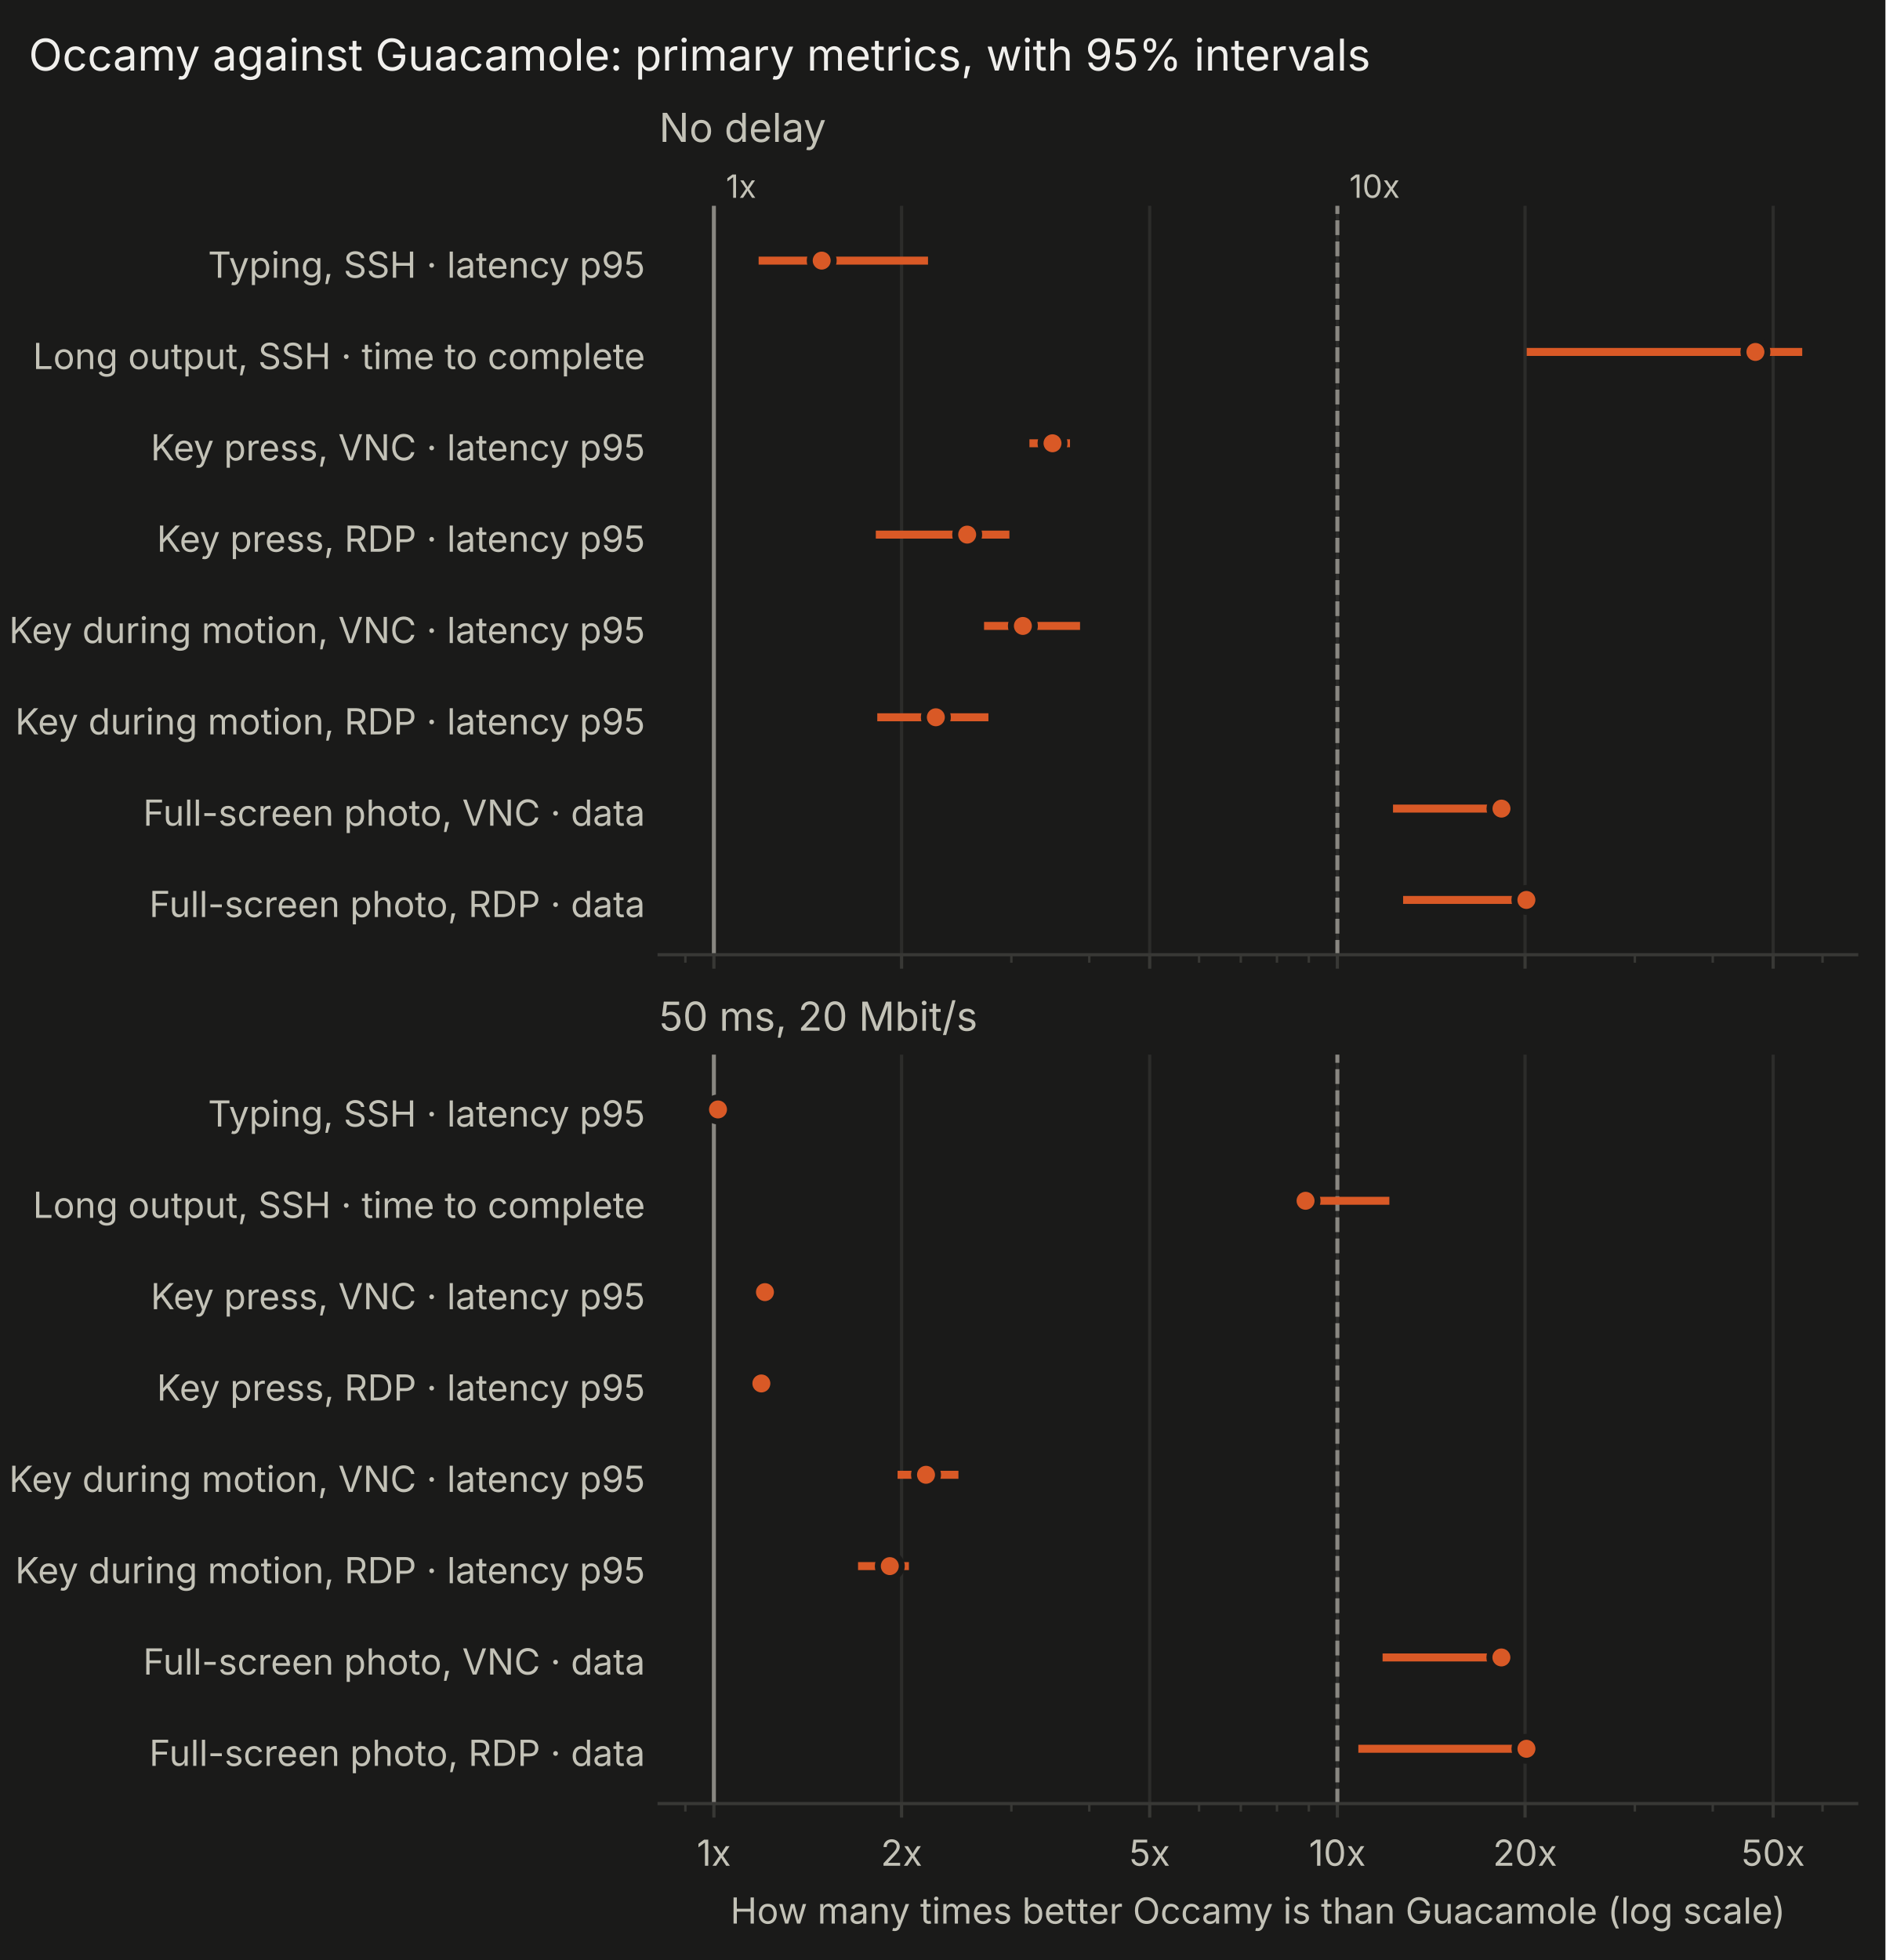
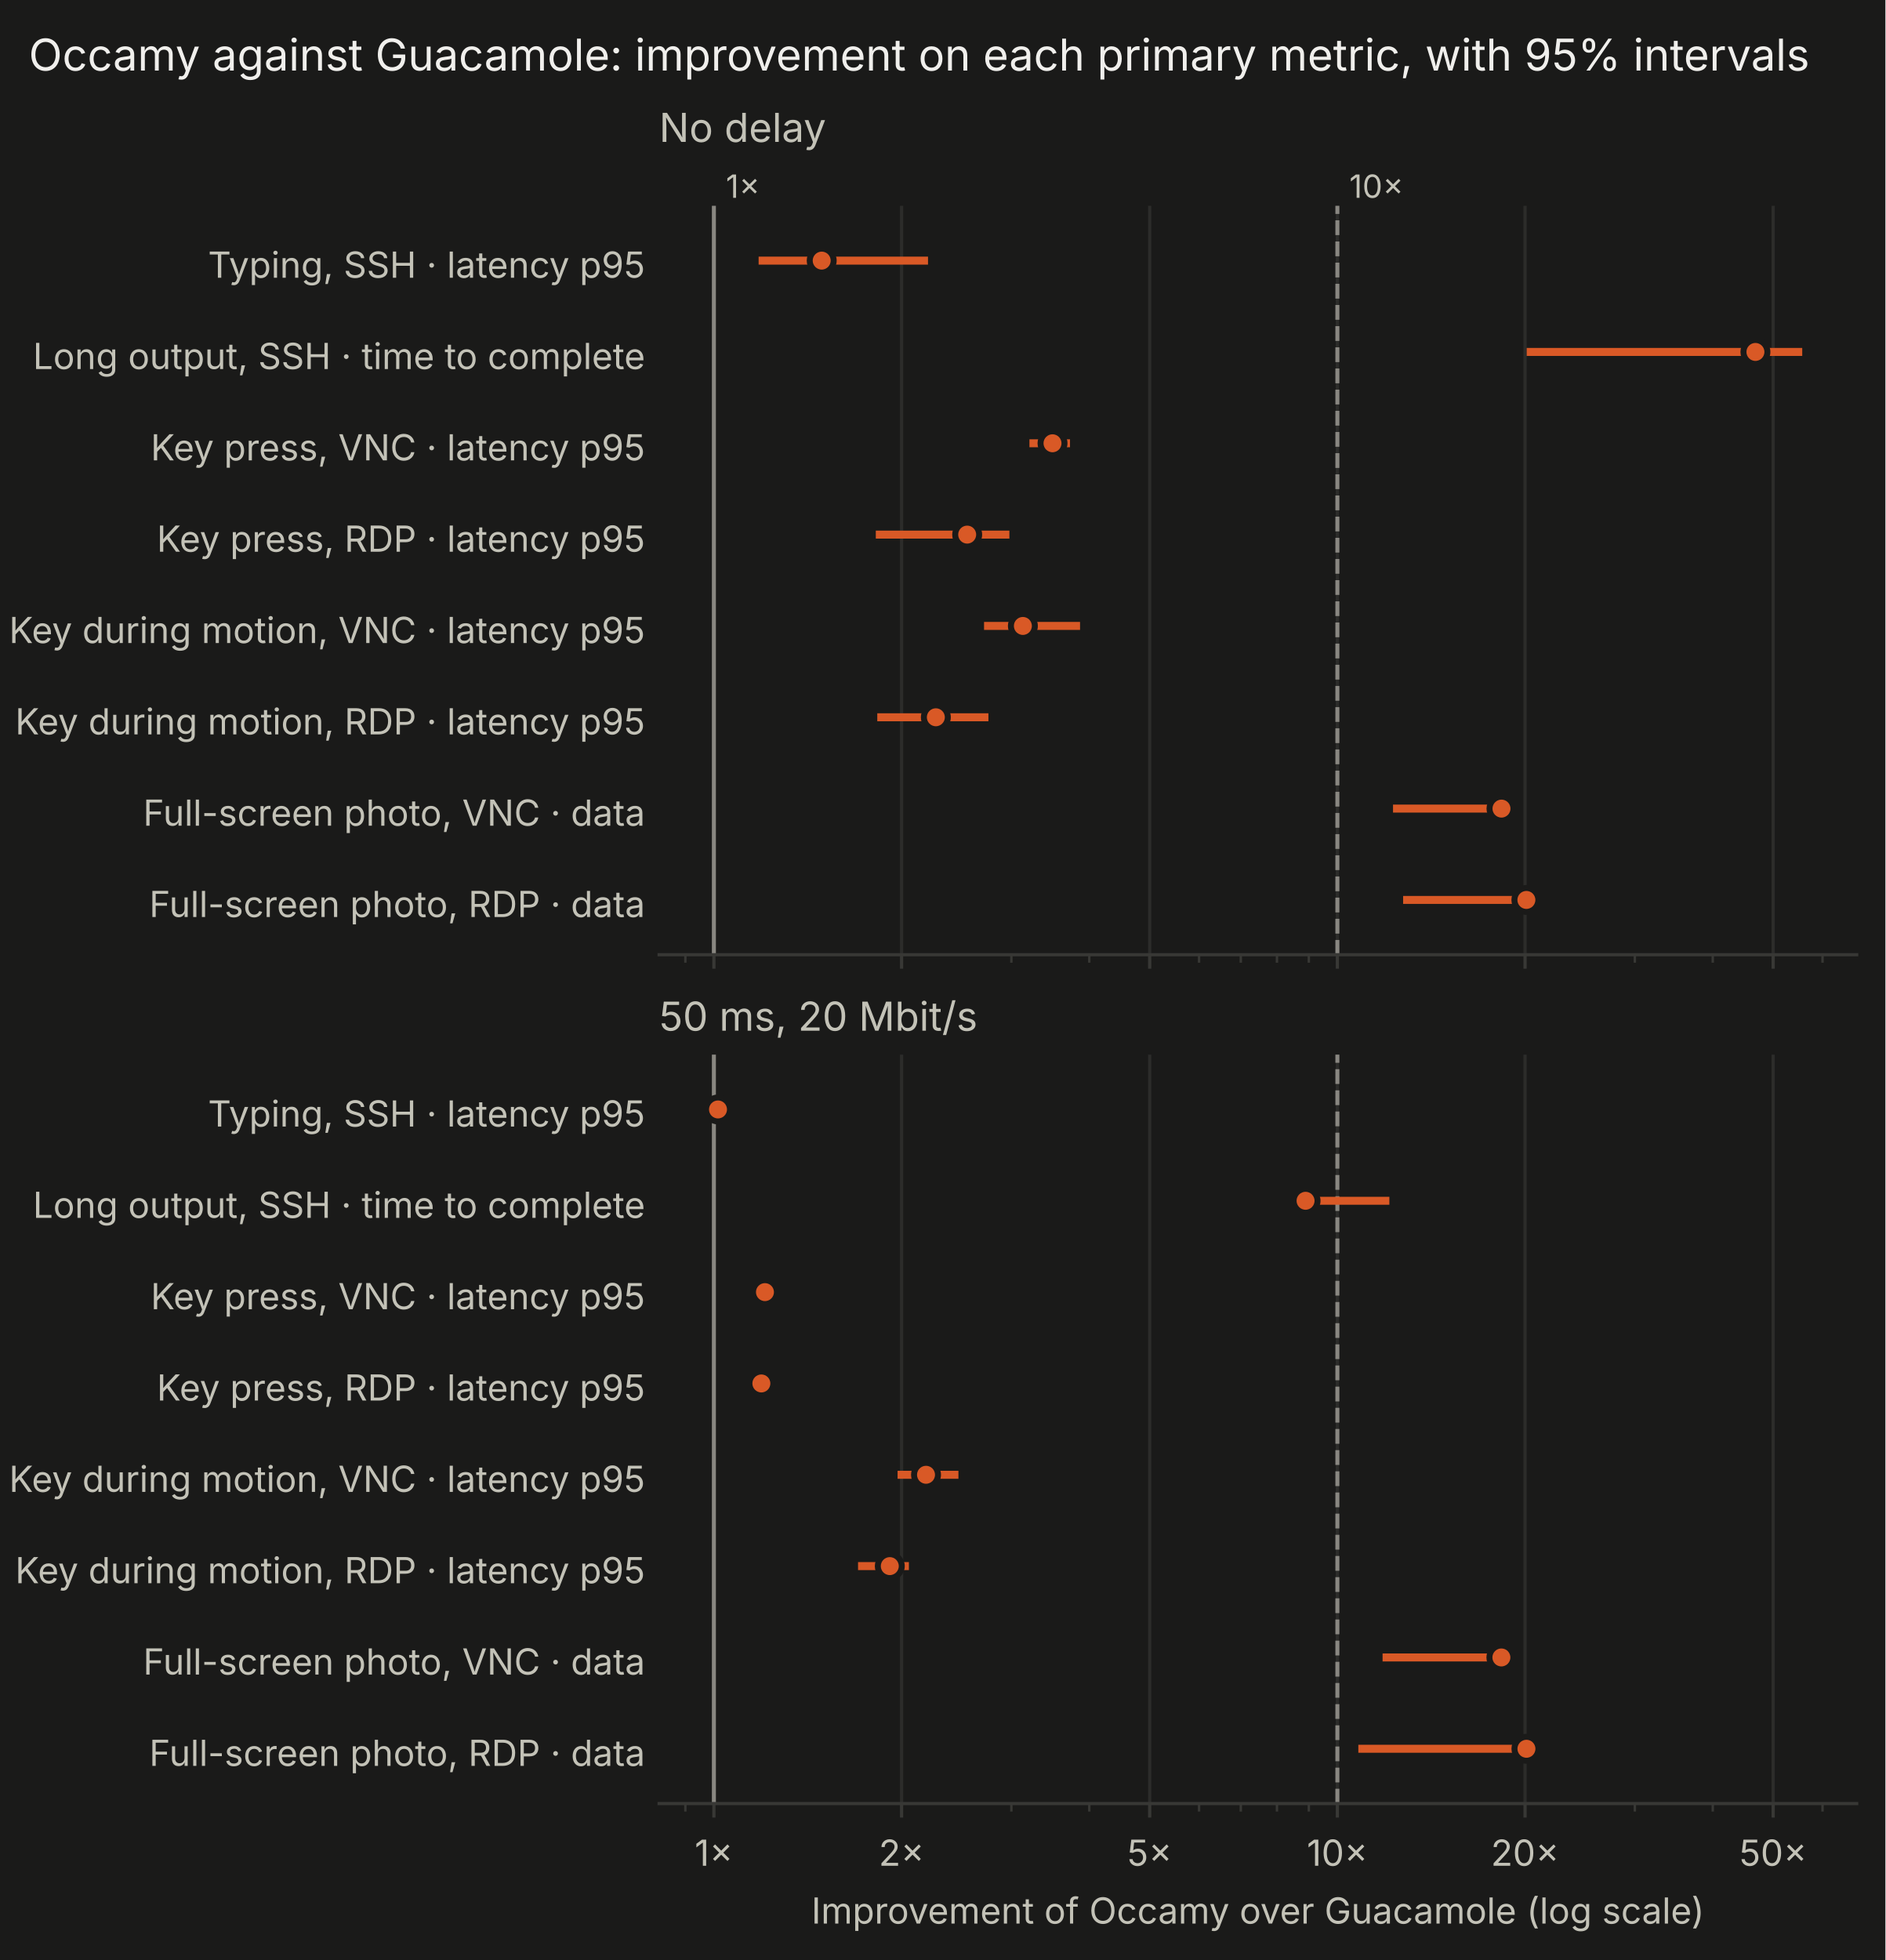
<svg xmlns="http://www.w3.org/2000/svg" xmlns:xlink="http://www.w3.org/1999/xlink" width="472.2pt" height="490.8pt" viewBox="0 0 472.2 490.8" version="1.1">
  <defs>
    <style type="text/css">*{stroke-linejoin: round; stroke-linecap: butt}</style>
  </defs>
  <g id="figure_1">
    <g id="patch_1">
      <path d="M 0 490.8  L 472.2 490.8  L 472.2 0  L 0 0  z " style="fill: #1a1a19" />
    </g>
    <g id="axes_1">
      <g id="patch_2">
        <path d="M 165.077 239.072  L 465 239.072  L 465 51.535  L 165.077 51.535  z " style="fill: #1a1a19" />
      </g>
      <g id="matplotlib.axis_1">
        <g id="xtick_1">
          <g id="line2d_1">
            <path d="M 178.794 239.072  L 178.794 51.535  " clip-path="url(#pdcf83a5ac4)" style="fill: none; stroke: #2c2c2a; stroke-width: 0.8; stroke-linecap: square" />
          </g>
          <g id="line2d_2">
            <defs>
              <path id="mf6e2705bc7" d="M 0 0  L 0 3.5  " style="stroke: #383835; stroke-width: 0.8" />
            </defs>
            <g>
              <use xlink:href="#mf6e2705bc7" x="178.794" y="239.072" style="fill: #383835; stroke: #383835; stroke-width: 0.8" />
            </g>
          </g>
        </g>
        <g id="xtick_2">
          <g id="line2d_3">
            <path d="M 225.799 239.072  L 225.799 51.535  " clip-path="url(#pdcf83a5ac4)" style="fill: none; stroke: #2c2c2a; stroke-width: 0.8; stroke-linecap: square" />
          </g>
          <g id="line2d_4">
            <g>
              <use xlink:href="#mf6e2705bc7" x="225.799" y="239.072" style="fill: #383835; stroke: #383835; stroke-width: 0.8" />
            </g>
          </g>
        </g>
        <g id="xtick_3">
          <g id="line2d_5">
            <path d="M 287.937 239.072  L 287.937 51.535  " clip-path="url(#pdcf83a5ac4)" style="fill: none; stroke: #2c2c2a; stroke-width: 0.8; stroke-linecap: square" />
          </g>
          <g id="line2d_6">
            <g>
              <use xlink:href="#mf6e2705bc7" x="287.937" y="239.072" style="fill: #383835; stroke: #383835; stroke-width: 0.8" />
            </g>
          </g>
        </g>
        <g id="xtick_4">
          <g id="line2d_7">
            <path d="M 334.942 239.072  L 334.942 51.535  " clip-path="url(#pdcf83a5ac4)" style="fill: none; stroke: #2c2c2a; stroke-width: 0.8; stroke-linecap: square" />
          </g>
          <g id="line2d_8">
            <g>
              <use xlink:href="#mf6e2705bc7" x="334.942" y="239.072" style="fill: #383835; stroke: #383835; stroke-width: 0.8" />
            </g>
          </g>
        </g>
        <g id="xtick_5">
          <g id="line2d_9">
            <path d="M 381.947 239.072  L 381.947 51.535  " clip-path="url(#pdcf83a5ac4)" style="fill: none; stroke: #2c2c2a; stroke-width: 0.8; stroke-linecap: square" />
          </g>
          <g id="line2d_10">
            <g>
              <use xlink:href="#mf6e2705bc7" x="381.947" y="239.072" style="fill: #383835; stroke: #383835; stroke-width: 0.8" />
            </g>
          </g>
        </g>
        <g id="xtick_6">
          <g id="line2d_11">
            <path d="M 444.085 239.072  L 444.085 51.535  " clip-path="url(#pdcf83a5ac4)" style="fill: none; stroke: #2c2c2a; stroke-width: 0.8; stroke-linecap: square" />
          </g>
          <g id="line2d_12">
            <g>
              <use xlink:href="#mf6e2705bc7" x="444.085" y="239.072" style="fill: #383835; stroke: #383835; stroke-width: 0.8" />
            </g>
          </g>
        </g>
        <g id="xtick_7">
          <g id="line2d_13">
            <defs>
              <path id="mfddab9a20a" d="M 0 0  L 0 2  " style="stroke: #383835; stroke-width: 0.6" />
            </defs>
            <g>
              <use xlink:href="#mfddab9a20a" x="171.649" y="239.072" style="fill: #383835; stroke: #383835; stroke-width: 0.6" />
            </g>
          </g>
        </g>
        <g id="xtick_8">
          <g id="line2d_14">
            <g>
              <use xlink:href="#mfddab9a20a" x="253.296" y="239.072" style="fill: #383835; stroke: #383835; stroke-width: 0.6" />
            </g>
          </g>
        </g>
        <g id="xtick_9">
          <g id="line2d_15">
            <g>
              <use xlink:href="#mfddab9a20a" x="272.805" y="239.072" style="fill: #383835; stroke: #383835; stroke-width: 0.6" />
            </g>
          </g>
        </g>
        <g id="xtick_10">
          <g id="line2d_16">
            <g>
              <use xlink:href="#mfddab9a20a" x="300.301" y="239.072" style="fill: #383835; stroke: #383835; stroke-width: 0.6" />
            </g>
          </g>
        </g>
        <g id="xtick_11">
          <g id="line2d_17">
            <g>
              <use xlink:href="#mfddab9a20a" x="310.754" y="239.072" style="fill: #383835; stroke: #383835; stroke-width: 0.6" />
            </g>
          </g>
        </g>
        <g id="xtick_12">
          <g id="line2d_18">
            <g>
              <use xlink:href="#mfddab9a20a" x="319.81" y="239.072" style="fill: #383835; stroke: #383835; stroke-width: 0.6" />
            </g>
          </g>
        </g>
        <g id="xtick_13">
          <g id="line2d_19">
            <g>
              <use xlink:href="#mfddab9a20a" x="327.797" y="239.072" style="fill: #383835; stroke: #383835; stroke-width: 0.6" />
            </g>
          </g>
        </g>
        <g id="xtick_14">
          <g id="line2d_20">
            <g>
              <use xlink:href="#mfddab9a20a" x="409.443" y="239.072" style="fill: #383835; stroke: #383835; stroke-width: 0.6" />
            </g>
          </g>
        </g>
        <g id="xtick_15">
          <g id="line2d_21">
            <g>
              <use xlink:href="#mfddab9a20a" x="428.952" y="239.072" style="fill: #383835; stroke: #383835; stroke-width: 0.6" />
            </g>
          </g>
        </g>
        <g id="xtick_16">
          <g id="line2d_22">
            <g>
              <use xlink:href="#mfddab9a20a" x="456.449" y="239.072" style="fill: #383835; stroke: #383835; stroke-width: 0.6" />
            </g>
          </g>
        </g>
      </g>
      <g id="matplotlib.axis_2">
        <g id="ytick_1">
          <g id="line2d_23" />
          <g id="text_1">
            <text style="font-size: 9px; font-family: 'Inter', 'Helvetica Neue', 'Arial', 'DejaVu Sans', sans-serif; text-anchor: end; fill: #c3c2b7" x="161.577" y="69.542" transform="rotate(-0 161.5774 69.54168)">Typing, SSH · latency p95</text>
          </g>
        </g>
        <g id="ytick_2">
          <g id="line2d_24" />
          <g id="text_2">
            <text style="font-size: 9px; font-family: 'Inter', 'Helvetica Neue', 'Arial', 'DejaVu Sans', sans-serif; text-anchor: end; fill: #c3c2b7" x="161.577" y="92.412" transform="rotate(-0 161.5774 92.41202)">Long output, SSH · time to complete</text>
          </g>
        </g>
        <g id="ytick_3">
          <g id="line2d_25" />
          <g id="text_3">
            <text style="font-size: 9px; font-family: 'Inter', 'Helvetica Neue', 'Arial', 'DejaVu Sans', sans-serif; text-anchor: end; fill: #c3c2b7" x="161.577" y="115.282" transform="rotate(-0 161.5774 115.2824)">Key press, VNC · latency p95</text>
          </g>
        </g>
        <g id="ytick_4">
          <g id="line2d_26" />
          <g id="text_4">
            <text style="font-size: 9px; font-family: 'Inter', 'Helvetica Neue', 'Arial', 'DejaVu Sans', sans-serif; text-anchor: end; fill: #c3c2b7" x="161.577" y="138.153" transform="rotate(-0 161.5774 138.1527)">Key press, RDP · latency p95</text>
          </g>
        </g>
        <g id="ytick_5">
          <g id="line2d_27" />
          <g id="text_5">
            <text style="font-size: 9px; font-family: 'Inter', 'Helvetica Neue', 'Arial', 'DejaVu Sans', sans-serif; text-anchor: end; fill: #c3c2b7" x="161.577" y="161.023" transform="rotate(-0 161.5774 161.023)">Key during motion, VNC · latency p95</text>
          </g>
        </g>
        <g id="ytick_6">
          <g id="line2d_28" />
          <g id="text_6">
            <text style="font-size: 9px; font-family: 'Inter', 'Helvetica Neue', 'Arial', 'DejaVu Sans', sans-serif; text-anchor: end; fill: #c3c2b7" x="161.577" y="183.893" transform="rotate(-0 161.5774 183.8934)">Key during motion, RDP · latency p95</text>
          </g>
        </g>
        <g id="ytick_7">
          <g id="line2d_29" />
          <g id="text_7">
            <text style="font-size: 9px; font-family: 'Inter', 'Helvetica Neue', 'Arial', 'DejaVu Sans', sans-serif; text-anchor: end; fill: #c3c2b7" x="161.577" y="206.764" transform="rotate(-0 161.5774 206.7637)">Full-screen photo, VNC · data</text>
          </g>
        </g>
        <g id="ytick_8">
          <g id="line2d_30" />
          <g id="text_8">
            <text style="font-size: 9px; font-family: 'Inter', 'Helvetica Neue', 'Arial', 'DejaVu Sans', sans-serif; text-anchor: end; fill: #c3c2b7" x="161.577" y="229.634" transform="rotate(-0 161.5774 229.6341)">Full-screen photo, RDP · data</text>
          </g>
        </g>
      </g>
      <g id="line2d_31">
        <path d="M 178.794 239.072  L 178.794 51.535  " clip-path="url(#pdcf83a5ac4)" style="fill: none; stroke: #898781; stroke-linecap: square" />
      </g>
      <g id="line2d_32">
        <path d="M 334.942 239.072  L 334.942 51.535  " clip-path="url(#pdcf83a5ac4)" style="fill: none; stroke-dasharray: 3.7,1.6; stroke-dashoffset: 0; stroke: #898781" />
      </g>
      <g id="LineCollection_1">
        <path d="M 189.994 65.258  L 232.42 65.258  " clip-path="url(#pdcf83a5ac4)" style="fill: none; stroke: #d95926; stroke-width: 2" />
        <path d="M 382.36 88.128  L 451.367 88.128  " clip-path="url(#pdcf83a5ac4)" style="fill: none; stroke: #d95926; stroke-width: 2" />
        <path d="M 257.82 110.998  L 267.982 110.998  " clip-path="url(#pdcf83a5ac4)" style="fill: none; stroke: #d95926; stroke-width: 2" />
        <path d="M 219.343 133.869  L 252.8 133.869  " clip-path="url(#pdcf83a5ac4)" style="fill: none; stroke: #d95926; stroke-width: 2" />
        <path d="M 246.454 156.739  L 270.495 156.739  " clip-path="url(#pdcf83a5ac4)" style="fill: none; stroke: #d95926; stroke-width: 2" />
        <path d="M 219.712 179.609  L 247.549 179.609  " clip-path="url(#pdcf83a5ac4)" style="fill: none; stroke: #d95926; stroke-width: 2" />
        <path d="M 348.878 202.48  L 376.044 202.48  " clip-path="url(#pdcf83a5ac4)" style="fill: none; stroke: #d95926; stroke-width: 2" />
        <path d="M 351.408 225.35  L 382.293 225.35  " clip-path="url(#pdcf83a5ac4)" style="fill: none; stroke: #d95926; stroke-width: 2" />
      </g>
      <g id="patch_3">
        <path d="M 165.077 239.072  L 465 239.072  " style="fill: none; stroke: #383835; stroke-width: 0.8; stroke-linejoin: miter; stroke-linecap: square" />
      </g>
      <g id="PathCollection_1">
        <defs>
          <path id="mf81dccd385" d="M 0 3  C 0.796 3 1.559 2.684 2.121 2.121  C 2.684 1.559 3 0.796 3 0  C 3 -0.796 2.684 -1.559 2.121 -2.121  C 1.559 -2.684 0.796 -3 0 -3  C -0.796 -3 -1.559 -2.684 -2.121 -2.121  C -2.684 -1.559 -3 -0.796 -3 0  C -3 0.796 -2.684 1.559 -2.121 2.121  C -1.559 2.684 -0.796 3 0 3  z " style="stroke: #1a1a19; stroke-width: 1.5" />
        </defs>
        <g clip-path="url(#pdcf83a5ac4)">
          <use xlink:href="#mf81dccd385" x="205.792" y="65.258" style="fill: #d95926; stroke: #1a1a19; stroke-width: 1.5" />
          <use xlink:href="#mf81dccd385" x="439.642" y="88.128" style="fill: #d95926; stroke: #1a1a19; stroke-width: 1.5" />
          <use xlink:href="#mf81dccd385" x="263.598" y="110.998" style="fill: #d95926; stroke: #1a1a19; stroke-width: 1.5" />
          <use xlink:href="#mf81dccd385" x="242.227" y="133.869" style="fill: #d95926; stroke: #1a1a19; stroke-width: 1.5" />
          <use xlink:href="#mf81dccd385" x="256.177" y="156.739" style="fill: #d95926; stroke: #1a1a19; stroke-width: 1.5" />
          <use xlink:href="#mf81dccd385" x="234.38" y="179.609" style="fill: #d95926; stroke: #1a1a19; stroke-width: 1.5" />
          <use xlink:href="#mf81dccd385" x="376.044" y="202.48" style="fill: #d95926; stroke: #1a1a19; stroke-width: 1.5" />
          <use xlink:href="#mf81dccd385" x="382.28" y="225.35" style="fill: #d95926; stroke: #1a1a19; stroke-width: 1.5" />
        </g>
      </g>
      <g id="text_9">
-         <text style="font-size: 8px; font-family: 'Inter', 'Helvetica Neue', 'Arial', 'DejaVu Sans', sans-serif; text-anchor: start; fill: #c3c2b7" x="181.794" y="49.535" transform="rotate(-0 181.7943 49.53548)">1x</text>
+         <text style="font-size: 8px; font-family: 'Inter', 'Helvetica Neue', 'Arial', 'DejaVu Sans', sans-serif; text-anchor: start; fill: #c3c2b7" x="181.794" y="49.535" transform="rotate(-0 181.7943 49.53548)">1×</text>
      </g>
      <g id="text_10">
-         <text style="font-size: 8px; font-family: 'Inter', 'Helvetica Neue', 'Arial', 'DejaVu Sans', sans-serif; text-anchor: start; fill: #c3c2b7" x="337.942" y="49.535" transform="rotate(-0 337.942 49.53548)">10x</text>
+         <text style="font-size: 8px; font-family: 'Inter', 'Helvetica Neue', 'Arial', 'DejaVu Sans', sans-serif; text-anchor: start; fill: #c3c2b7" x="337.942" y="49.535" transform="rotate(-0 337.942 49.53548)">10×</text>
      </g>
      <g id="text_11">
        <text style="font-size: 10px; font-family: 'Inter', 'Helvetica Neue', 'Arial', 'DejaVu Sans', sans-serif; text-anchor: start; fill: #c3c2b7" x="165.077" y="35.535" transform="rotate(-0 165.0774 35.53548)">No delay</text>
      </g>
    </g>
    <g id="axes_2">
      <g id="patch_4">
        <path d="M 165.077 451.63  L 465 451.63  L 465 264.093  L 165.077 264.093  z " style="fill: #1a1a19" />
      </g>
      <g id="matplotlib.axis_3">
        <g id="xtick_17">
          <g id="line2d_33">
            <path d="M 178.794 451.63  L 178.794 264.093  " clip-path="url(#pd0f5a84ff0)" style="fill: none; stroke: #2c2c2a; stroke-width: 0.8; stroke-linecap: square" />
          </g>
          <g id="line2d_34">
            <g>
              <use xlink:href="#mf6e2705bc7" x="178.794" y="451.63" style="fill: #383835; stroke: #383835; stroke-width: 0.8" />
            </g>
          </g>
          <g id="text_12">
-             <text style="font-size: 9px; font-family: 'Inter', 'Helvetica Neue', 'Arial', 'DejaVu Sans', sans-serif; text-anchor: middle; fill: #c3c2b7" x="178.794" y="467.198" transform="rotate(-0 178.7943 467.1975)">1x</text>
+             <text style="font-size: 9px; font-family: 'Inter', 'Helvetica Neue', 'Arial', 'DejaVu Sans', sans-serif; text-anchor: middle; fill: #c3c2b7" x="178.794" y="467.198" transform="rotate(-0 178.7943 467.1975)">1×</text>
          </g>
        </g>
        <g id="xtick_18">
          <g id="line2d_35">
            <path d="M 225.799 451.63  L 225.799 264.093  " clip-path="url(#pd0f5a84ff0)" style="fill: none; stroke: #2c2c2a; stroke-width: 0.8; stroke-linecap: square" />
          </g>
          <g id="line2d_36">
            <g>
              <use xlink:href="#mf6e2705bc7" x="225.799" y="451.63" style="fill: #383835; stroke: #383835; stroke-width: 0.8" />
            </g>
          </g>
          <g id="text_13">
-             <text style="font-size: 9px; font-family: 'Inter', 'Helvetica Neue', 'Arial', 'DejaVu Sans', sans-serif; text-anchor: middle; fill: #c3c2b7" x="225.799" y="467.198" transform="rotate(-0 225.7995 467.1975)">2x</text>
+             <text style="font-size: 9px; font-family: 'Inter', 'Helvetica Neue', 'Arial', 'DejaVu Sans', sans-serif; text-anchor: middle; fill: #c3c2b7" x="225.799" y="467.198" transform="rotate(-0 225.7995 467.1975)">2×</text>
          </g>
        </g>
        <g id="xtick_19">
          <g id="line2d_37">
            <path d="M 287.937 451.63  L 287.937 264.093  " clip-path="url(#pd0f5a84ff0)" style="fill: none; stroke: #2c2c2a; stroke-width: 0.8; stroke-linecap: square" />
          </g>
          <g id="line2d_38">
            <g>
              <use xlink:href="#mf6e2705bc7" x="287.937" y="451.63" style="fill: #383835; stroke: #383835; stroke-width: 0.8" />
            </g>
          </g>
          <g id="text_14">
-             <text style="font-size: 9px; font-family: 'Inter', 'Helvetica Neue', 'Arial', 'DejaVu Sans', sans-serif; text-anchor: middle; fill: #c3c2b7" x="287.937" y="467.198" transform="rotate(-0 287.9369 467.1975)">5x</text>
+             <text style="font-size: 9px; font-family: 'Inter', 'Helvetica Neue', 'Arial', 'DejaVu Sans', sans-serif; text-anchor: middle; fill: #c3c2b7" x="287.937" y="467.198" transform="rotate(-0 287.9369 467.1975)">5×</text>
          </g>
        </g>
        <g id="xtick_20">
          <g id="line2d_39">
            <path d="M 334.942 451.63  L 334.942 264.093  " clip-path="url(#pd0f5a84ff0)" style="fill: none; stroke: #2c2c2a; stroke-width: 0.8; stroke-linecap: square" />
          </g>
          <g id="line2d_40">
            <g>
              <use xlink:href="#mf6e2705bc7" x="334.942" y="451.63" style="fill: #383835; stroke: #383835; stroke-width: 0.8" />
            </g>
          </g>
          <g id="text_15">
-             <text style="font-size: 9px; font-family: 'Inter', 'Helvetica Neue', 'Arial', 'DejaVu Sans', sans-serif; text-anchor: middle; fill: #c3c2b7" x="334.942" y="467.198" transform="rotate(-0 334.942 467.1975)">10x</text>
+             <text style="font-size: 9px; font-family: 'Inter', 'Helvetica Neue', 'Arial', 'DejaVu Sans', sans-serif; text-anchor: middle; fill: #c3c2b7" x="334.942" y="467.198" transform="rotate(-0 334.942 467.1975)">10×</text>
          </g>
        </g>
        <g id="xtick_21">
          <g id="line2d_41">
            <path d="M 381.947 451.63  L 381.947 264.093  " clip-path="url(#pd0f5a84ff0)" style="fill: none; stroke: #2c2c2a; stroke-width: 0.8; stroke-linecap: square" />
          </g>
          <g id="line2d_42">
            <g>
              <use xlink:href="#mf6e2705bc7" x="381.947" y="451.63" style="fill: #383835; stroke: #383835; stroke-width: 0.8" />
            </g>
          </g>
          <g id="text_16">
-             <text style="font-size: 9px; font-family: 'Inter', 'Helvetica Neue', 'Arial', 'DejaVu Sans', sans-serif; text-anchor: middle; fill: #c3c2b7" x="381.947" y="467.198" transform="rotate(-0 381.9472 467.1975)">20x</text>
+             <text style="font-size: 9px; font-family: 'Inter', 'Helvetica Neue', 'Arial', 'DejaVu Sans', sans-serif; text-anchor: middle; fill: #c3c2b7" x="381.947" y="467.198" transform="rotate(-0 381.9472 467.1975)">20×</text>
          </g>
        </g>
        <g id="xtick_22">
          <g id="line2d_43">
            <path d="M 444.085 451.63  L 444.085 264.093  " clip-path="url(#pd0f5a84ff0)" style="fill: none; stroke: #2c2c2a; stroke-width: 0.8; stroke-linecap: square" />
          </g>
          <g id="line2d_44">
            <g>
              <use xlink:href="#mf6e2705bc7" x="444.085" y="451.63" style="fill: #383835; stroke: #383835; stroke-width: 0.8" />
            </g>
          </g>
          <g id="text_17">
-             <text style="font-size: 9px; font-family: 'Inter', 'Helvetica Neue', 'Arial', 'DejaVu Sans', sans-serif; text-anchor: middle; fill: #c3c2b7" x="444.085" y="467.198" transform="rotate(-0 444.0846 467.1975)">50x</text>
+             <text style="font-size: 9px; font-family: 'Inter', 'Helvetica Neue', 'Arial', 'DejaVu Sans', sans-serif; text-anchor: middle; fill: #c3c2b7" x="444.085" y="467.198" transform="rotate(-0 444.0846 467.1975)">50×</text>
          </g>
        </g>
        <g id="xtick_23">
          <g id="line2d_45">
            <g>
              <use xlink:href="#mfddab9a20a" x="171.649" y="451.63" style="fill: #383835; stroke: #383835; stroke-width: 0.6" />
            </g>
          </g>
        </g>
        <g id="xtick_24">
          <g id="line2d_46">
            <g>
              <use xlink:href="#mfddab9a20a" x="253.296" y="451.63" style="fill: #383835; stroke: #383835; stroke-width: 0.6" />
            </g>
          </g>
        </g>
        <g id="xtick_25">
          <g id="line2d_47">
            <g>
              <use xlink:href="#mfddab9a20a" x="272.805" y="451.63" style="fill: #383835; stroke: #383835; stroke-width: 0.6" />
            </g>
          </g>
        </g>
        <g id="xtick_26">
          <g id="line2d_48">
            <g>
              <use xlink:href="#mfddab9a20a" x="300.301" y="451.63" style="fill: #383835; stroke: #383835; stroke-width: 0.6" />
            </g>
          </g>
        </g>
        <g id="xtick_27">
          <g id="line2d_49">
            <g>
              <use xlink:href="#mfddab9a20a" x="310.754" y="451.63" style="fill: #383835; stroke: #383835; stroke-width: 0.6" />
            </g>
          </g>
        </g>
        <g id="xtick_28">
          <g id="line2d_50">
            <g>
              <use xlink:href="#mfddab9a20a" x="319.81" y="451.63" style="fill: #383835; stroke: #383835; stroke-width: 0.6" />
            </g>
          </g>
        </g>
        <g id="xtick_29">
          <g id="line2d_51">
            <g>
              <use xlink:href="#mfddab9a20a" x="327.797" y="451.63" style="fill: #383835; stroke: #383835; stroke-width: 0.6" />
            </g>
          </g>
        </g>
        <g id="xtick_30">
          <g id="line2d_52">
            <g>
              <use xlink:href="#mfddab9a20a" x="409.443" y="451.63" style="fill: #383835; stroke: #383835; stroke-width: 0.6" />
            </g>
          </g>
        </g>
        <g id="xtick_31">
          <g id="line2d_53">
            <g>
              <use xlink:href="#mfddab9a20a" x="428.952" y="451.63" style="fill: #383835; stroke: #383835; stroke-width: 0.6" />
            </g>
          </g>
        </g>
        <g id="xtick_32">
          <g id="line2d_54">
            <g>
              <use xlink:href="#mfddab9a20a" x="456.449" y="451.63" style="fill: #383835; stroke: #383835; stroke-width: 0.6" />
            </g>
          </g>
        </g>
        <g id="text_18">
-           <text style="font-size: 9px; font-family: 'Inter', 'Helvetica Neue', 'Arial', 'DejaVu Sans', sans-serif; text-anchor: middle; fill: #c3c2b7" x="315.039" y="481.683" transform="rotate(-0 315.0386 481.6825)">How many times better Occamy is than Guacamole (log scale)</text>
+           <text style="font-size: 9px; font-family: 'Inter', 'Helvetica Neue', 'Arial', 'DejaVu Sans', sans-serif; text-anchor: middle; fill: #c3c2b7" x="315.039" y="481.683" transform="rotate(-0 315.0386 481.6825)">Improvement of Occamy over Guacamole (log scale)</text>
        </g>
      </g>
      <g id="matplotlib.axis_4">
        <g id="ytick_9">
          <g id="line2d_55" />
          <g id="text_19">
            <text style="font-size: 9px; font-family: 'Inter', 'Helvetica Neue', 'Arial', 'DejaVu Sans', sans-serif; text-anchor: end; fill: #c3c2b7" x="161.577" y="282.099" transform="rotate(-0 161.5774 282.0989)">Typing, SSH · latency p95</text>
          </g>
        </g>
        <g id="ytick_10">
          <g id="line2d_56" />
          <g id="text_20">
            <text style="font-size: 9px; font-family: 'Inter', 'Helvetica Neue', 'Arial', 'DejaVu Sans', sans-serif; text-anchor: end; fill: #c3c2b7" x="161.577" y="304.969" transform="rotate(-0 161.5774 304.9693)">Long output, SSH · time to complete</text>
          </g>
        </g>
        <g id="ytick_11">
          <g id="line2d_57" />
          <g id="text_21">
            <text style="font-size: 9px; font-family: 'Inter', 'Helvetica Neue', 'Arial', 'DejaVu Sans', sans-serif; text-anchor: end; fill: #c3c2b7" x="161.577" y="327.84" transform="rotate(-0 161.5774 327.8396)">Key press, VNC · latency p95</text>
          </g>
        </g>
        <g id="ytick_12">
          <g id="line2d_58" />
          <g id="text_22">
            <text style="font-size: 9px; font-family: 'Inter', 'Helvetica Neue', 'Arial', 'DejaVu Sans', sans-serif; text-anchor: end; fill: #c3c2b7" x="161.577" y="350.71" transform="rotate(-0 161.5774 350.71)">Key press, RDP · latency p95</text>
          </g>
        </g>
        <g id="ytick_13">
          <g id="line2d_59" />
          <g id="text_23">
            <text style="font-size: 9px; font-family: 'Inter', 'Helvetica Neue', 'Arial', 'DejaVu Sans', sans-serif; text-anchor: end; fill: #c3c2b7" x="161.577" y="373.58" transform="rotate(-0 161.5774 373.5803)">Key during motion, VNC · latency p95</text>
          </g>
        </g>
        <g id="ytick_14">
          <g id="line2d_60" />
          <g id="text_24">
            <text style="font-size: 9px; font-family: 'Inter', 'Helvetica Neue', 'Arial', 'DejaVu Sans', sans-serif; text-anchor: end; fill: #c3c2b7" x="161.577" y="396.451" transform="rotate(-0 161.5774 396.4506)">Key during motion, RDP · latency p95</text>
          </g>
        </g>
        <g id="ytick_15">
          <g id="line2d_61" />
          <g id="text_25">
            <text style="font-size: 9px; font-family: 'Inter', 'Helvetica Neue', 'Arial', 'DejaVu Sans', sans-serif; text-anchor: end; fill: #c3c2b7" x="161.577" y="419.321" transform="rotate(-0 161.5774 419.321)">Full-screen photo, VNC · data</text>
          </g>
        </g>
        <g id="ytick_16">
          <g id="line2d_62" />
          <g id="text_26">
            <text style="font-size: 9px; font-family: 'Inter', 'Helvetica Neue', 'Arial', 'DejaVu Sans', sans-serif; text-anchor: end; fill: #c3c2b7" x="161.577" y="442.191" transform="rotate(-0 161.5774 442.1913)">Full-screen photo, RDP · data</text>
          </g>
        </g>
      </g>
      <g id="line2d_63">
        <path d="M 178.794 451.63  L 178.794 264.093  " clip-path="url(#pd0f5a84ff0)" style="fill: none; stroke: #898781; stroke-linecap: square" />
      </g>
      <g id="line2d_64">
        <path d="M 334.942 451.63  L 334.942 264.093  " clip-path="url(#pd0f5a84ff0)" style="fill: none; stroke-dasharray: 3.7,1.6; stroke-dashoffset: 0; stroke: #898781" />
      </g>
      <g id="LineCollection_2">
        <path d="M 178.71 277.815  L 181.115 277.815  " clip-path="url(#pd0f5a84ff0)" style="fill: none; stroke: #d95926; stroke-width: 2" />
        <path d="M 324.236 300.685  L 347.966 300.685  " clip-path="url(#pd0f5a84ff0)" style="fill: none; stroke: #d95926; stroke-width: 2" />
        <path d="M 189.952 323.556  L 193.543 323.556  " clip-path="url(#pd0f5a84ff0)" style="fill: none; stroke: #d95926; stroke-width: 2" />
        <path d="M 189.737 346.426  L 191.623 346.426  " clip-path="url(#pd0f5a84ff0)" style="fill: none; stroke: #d95926; stroke-width: 2" />
        <path d="M 224.797 369.296  L 240.039 369.296  " clip-path="url(#pd0f5a84ff0)" style="fill: none; stroke: #d95926; stroke-width: 2" />
        <path d="M 214.895 392.167  L 227.629 392.167  " clip-path="url(#pd0f5a84ff0)" style="fill: none; stroke: #d95926; stroke-width: 2" />
        <path d="M 346.264 415.037  L 376.032 415.037  " clip-path="url(#pd0f5a84ff0)" style="fill: none; stroke: #d95926; stroke-width: 2" />
        <path d="M 340.193 437.907  L 382.293 437.907  " clip-path="url(#pd0f5a84ff0)" style="fill: none; stroke: #d95926; stroke-width: 2" />
      </g>
      <g id="patch_5">
        <path d="M 165.077 451.63  L 465 451.63  " style="fill: none; stroke: #383835; stroke-width: 0.8; stroke-linejoin: miter; stroke-linecap: square" />
      </g>
      <g id="PathCollection_2">
        <g clip-path="url(#pd0f5a84ff0)">
          <use xlink:href="#mf81dccd385" x="179.82" y="277.815" style="fill: #d95926; stroke: #1a1a19; stroke-width: 1.5" />
          <use xlink:href="#mf81dccd385" x="326.973" y="300.685" style="fill: #d95926; stroke: #1a1a19; stroke-width: 1.5" />
          <use xlink:href="#mf81dccd385" x="191.58" y="323.556" style="fill: #d95926; stroke: #1a1a19; stroke-width: 1.5" />
          <use xlink:href="#mf81dccd385" x="190.682" y="346.426" style="fill: #d95926; stroke: #1a1a19; stroke-width: 1.5" />
          <use xlink:href="#mf81dccd385" x="231.918" y="369.296" style="fill: #d95926; stroke: #1a1a19; stroke-width: 1.5" />
          <use xlink:href="#mf81dccd385" x="222.846" y="392.167" style="fill: #d95926; stroke: #1a1a19; stroke-width: 1.5" />
          <use xlink:href="#mf81dccd385" x="376.02" y="415.037" style="fill: #d95926; stroke: #1a1a19; stroke-width: 1.5" />
          <use xlink:href="#mf81dccd385" x="382.293" y="437.907" style="fill: #d95926; stroke: #1a1a19; stroke-width: 1.5" />
        </g>
      </g>
      <g id="text_27">
        <text style="font-size: 10px; font-family: 'Inter', 'Helvetica Neue', 'Arial', 'DejaVu Sans', sans-serif; text-anchor: start; fill: #c3c2b7" x="165.077" y="258.093" transform="rotate(-0 165.0774 258.0927)">50 ms, 20 Mbit/s</text>
      </g>
    </g>
    <g id="text_28">
-       <text style="font-size: 11px; font-family: 'Inter', 'Helvetica Neue', 'Arial', 'DejaVu Sans', sans-serif; text-anchor: start; fill: #f0efec" x="7.2" y="17.672" transform="rotate(-0 7.2 17.672)">Occamy against Guacamole: primary metrics, with 95% intervals</text>
+       <text style="font-size: 11px; font-family: 'Inter', 'Helvetica Neue', 'Arial', 'DejaVu Sans', sans-serif; text-anchor: start; fill: #f0efec" x="7.2" y="17.672" transform="rotate(-0 7.2 17.672)">Occamy against Guacamole: improvement on each primary metric, with 95% intervals</text>
    </g>
  </g>
  <defs>
    <clipPath id="pdcf83a5ac4">
      <rect x="165.077" y="51.535" width="299.922" height="187.537" />
    </clipPath>
    <clipPath id="pd0f5a84ff0">
      <rect x="165.077" y="264.093" width="299.922" height="187.537" />
    </clipPath>
  </defs>
</svg>
